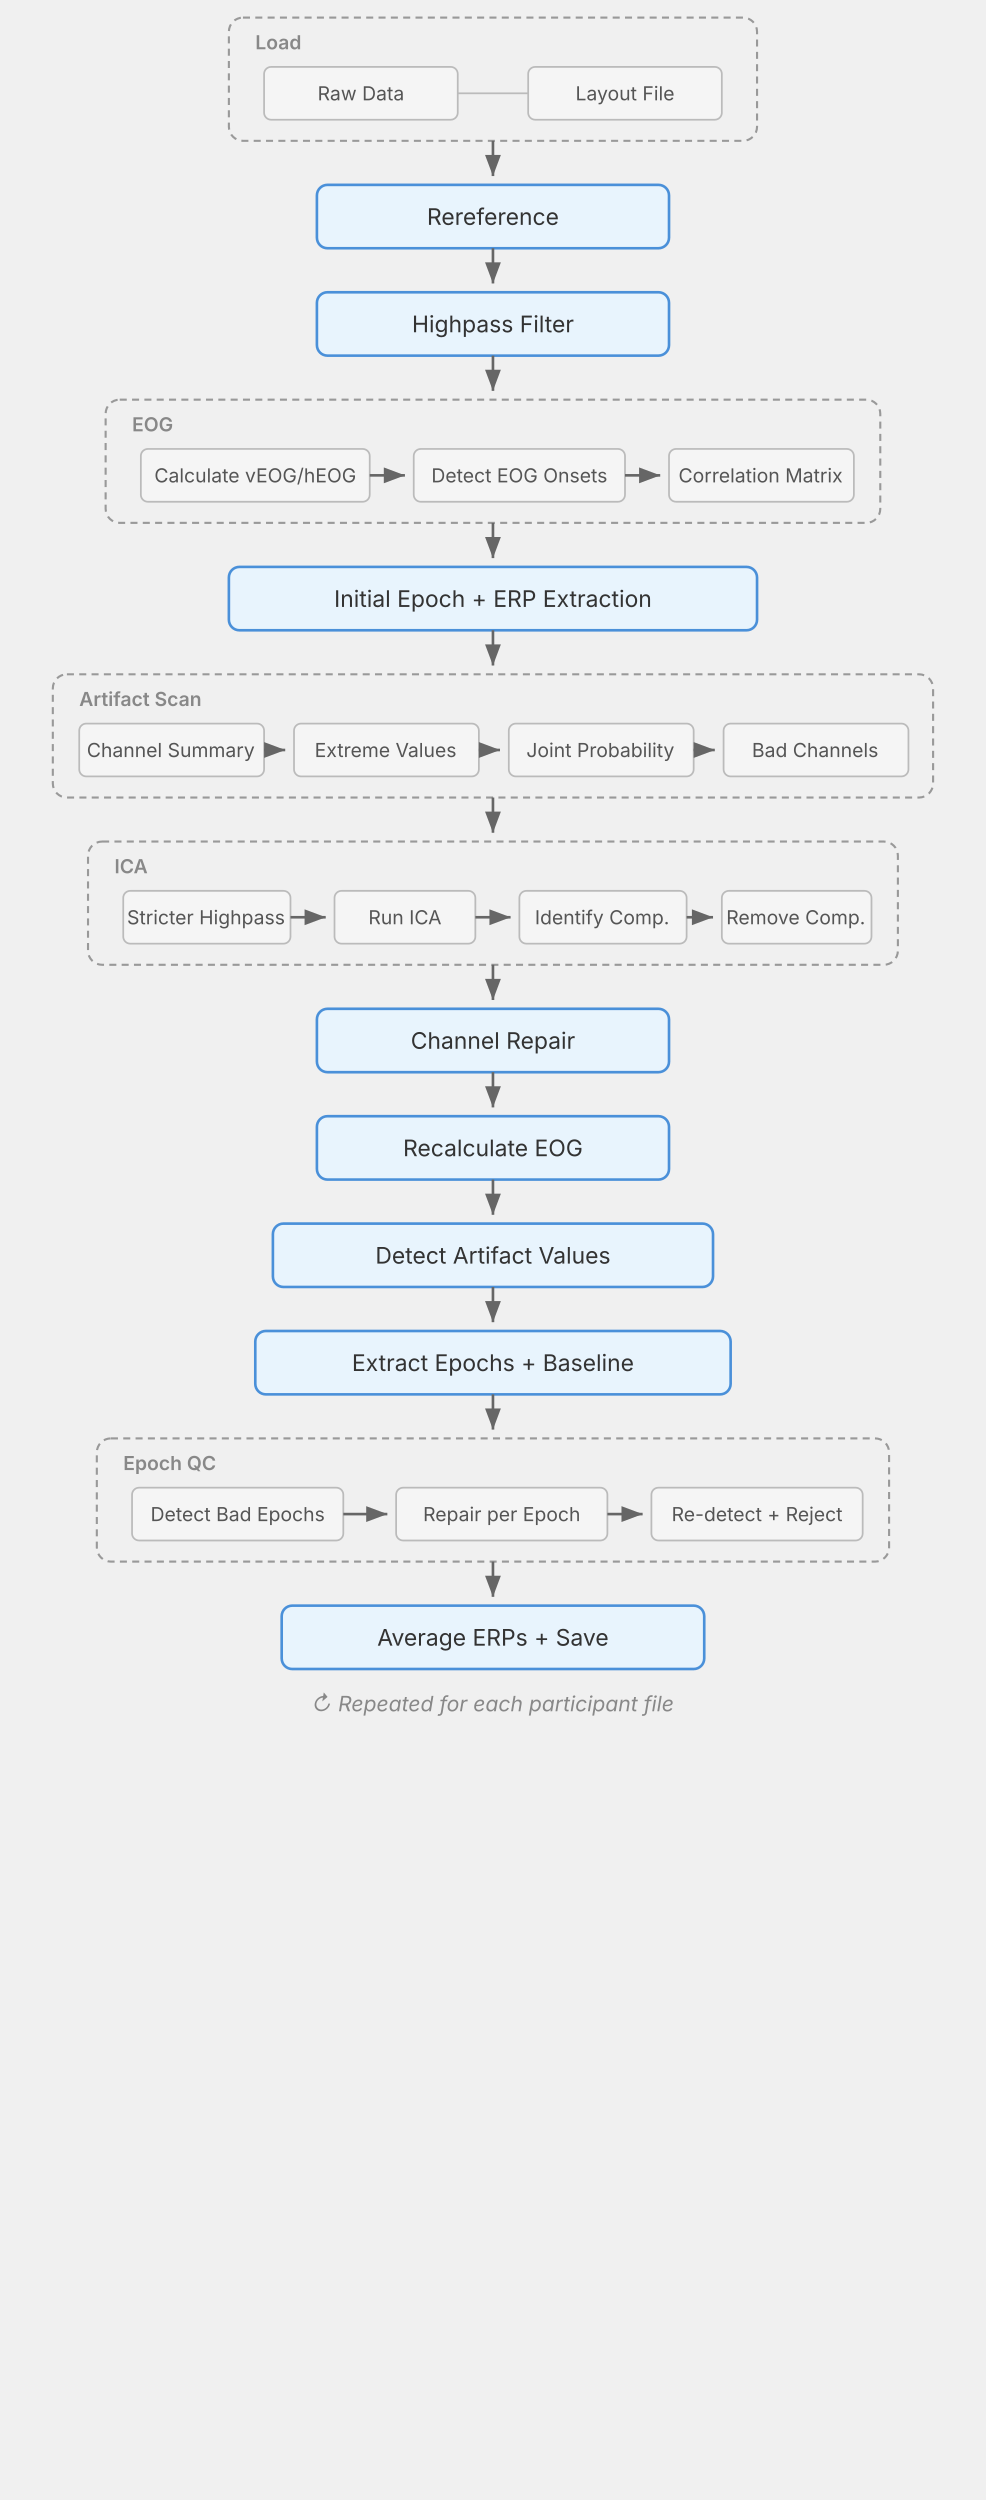
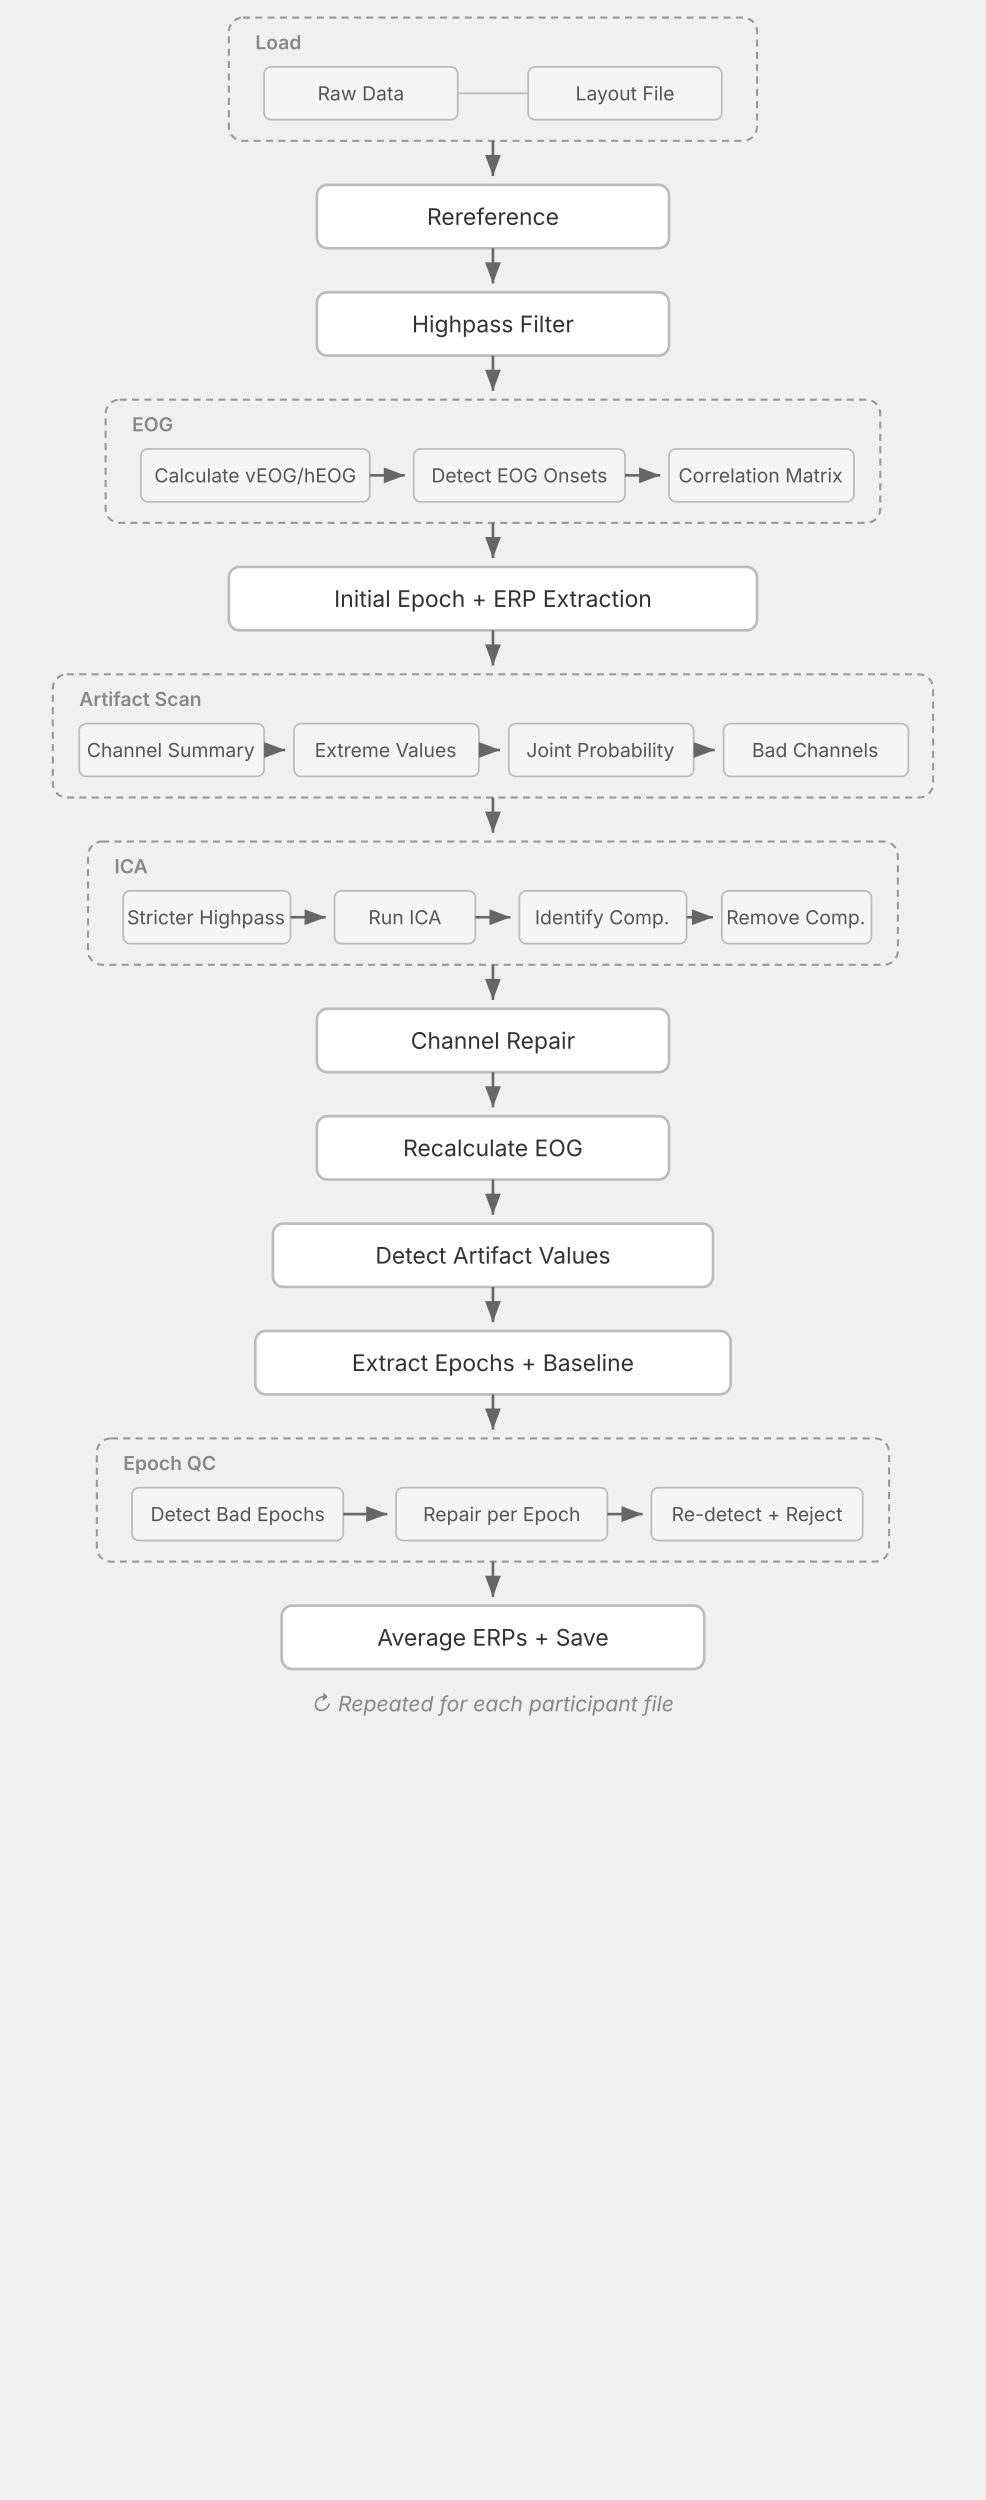
<svg xmlns="http://www.w3.org/2000/svg" viewBox="0 0 560 1420" style="max-width:560px; margin:0 auto; display:block; font-family: -apple-system, BlinkMacSystemFont, 'Segoe UI', sans-serif;">
  <defs>
    <marker id="arrow" markerWidth="8" markerHeight="6" refX="8" refY="3" orient="auto">
      <polygon points="0 0, 8 3, 0 6" fill="#666" />
    </marker>
  </defs>
  <style>
-     .box { fill:#e8f4fd; stroke:#4a90d9; stroke-width:1.5; rx:6; }
+     .box { fill:#ffffff; stroke:#bbb; stroke-width:1.5; rx:6; }
    .box-text { font-size:13px; fill:#333; text-anchor:middle; dominant-baseline:central; }
    .group { fill:none; stroke:#999; stroke-width:1.2; stroke-dasharray:4,3; rx:8; }
    .group-label { font-size:11px; fill:#888; font-weight:600; text-anchor:start; }
    .sub-box { fill:#f5f5f5; stroke:#bbb; stroke-width:1; rx:4; }
    .sub-text { font-size:11px; fill:#555; text-anchor:middle; dominant-baseline:central; }
    .arrow-line { stroke:#666; stroke-width:1.5; fill:none; marker-end:url(#arrow); }
    .note { font-size:12px; fill:#888; font-style:italic; text-anchor:middle; }
  </style>
  <rect x="130" y="10" width="300" height="70" class="group" />
  <text x="145" y="28" class="group-label">Load</text>
  <rect x="150" y="38" width="110" height="30" class="sub-box" />
  <text x="205" y="53" class="sub-text">Raw Data</text>
  <rect x="300" y="38" width="110" height="30" class="sub-box" />
  <text x="355" y="53" class="sub-text">Layout File</text>
  <line x1="260" y1="53" x2="300" y2="53" stroke="#bbb" stroke-width="1" />
  <line x1="280" y1="80" x2="280" y2="100" class="arrow-line" />
  <rect x="180" y="105" width="200" height="36" class="box" />
  <text x="280" y="123" class="box-text">Rereference</text>
  <line x1="280" y1="141" x2="280" y2="161" class="arrow-line" />
  <rect x="180" y="166" width="200" height="36" class="box" />
  <text x="280" y="184" class="box-text">Highpass Filter</text>
  <line x1="280" y1="202" x2="280" y2="222" class="arrow-line" />
  <rect x="60" y="227" width="440" height="70" class="group" />
  <text x="75" y="245" class="group-label">EOG</text>
  <rect x="80" y="255" width="130" height="30" class="sub-box" />
  <text x="145" y="270" class="sub-text">Calculate vEOG/hEOG</text>
  <line x1="210" y1="270" x2="230" y2="270" class="arrow-line" />
  <rect x="235" y="255" width="120" height="30" class="sub-box" />
  <text x="295" y="270" class="sub-text">Detect EOG Onsets</text>
  <line x1="355" y1="270" x2="375" y2="270" class="arrow-line" />
  <rect x="380" y="255" width="105" height="30" class="sub-box" />
  <text x="432" y="270" class="sub-text">Correlation Matrix</text>
  <line x1="280" y1="297" x2="280" y2="317" class="arrow-line" />
  <rect x="130" y="322" width="300" height="36" class="box" />
  <text x="280" y="340" class="box-text">Initial Epoch + ERP Extraction</text>
  <line x1="280" y1="358" x2="280" y2="378" class="arrow-line" />
  <rect x="30" y="383" width="500" height="70" class="group" />
  <text x="45" y="401" class="group-label">Artifact Scan</text>
  <rect x="45" y="411" width="105" height="30" class="sub-box" />
  <text x="97" y="426" class="sub-text">Channel Summary</text>
  <line x1="150" y1="426" x2="162" y2="426" class="arrow-line" />
  <rect x="167" y="411" width="105" height="30" class="sub-box" />
  <text x="219" y="426" class="sub-text">Extreme Values</text>
  <line x1="272" y1="426" x2="284" y2="426" class="arrow-line" />
  <rect x="289" y="411" width="105" height="30" class="sub-box" />
  <text x="341" y="426" class="sub-text">Joint Probability</text>
  <line x1="394" y1="426" x2="406" y2="426" class="arrow-line" />
  <rect x="411" y="411" width="105" height="30" class="sub-box" />
  <text x="463" y="426" class="sub-text">Bad Channels</text>
  <line x1="280" y1="453" x2="280" y2="473" class="arrow-line" />
  <rect x="50" y="478" width="460" height="70" class="group" />
  <text x="65" y="496" class="group-label">ICA</text>
  <rect x="70" y="506" width="95" height="30" class="sub-box" />
  <text x="117" y="521" class="sub-text">Stricter Highpass</text>
  <line x1="165" y1="521" x2="185" y2="521" class="arrow-line" />
  <rect x="190" y="506" width="80" height="30" class="sub-box" />
  <text x="230" y="521" class="sub-text">Run ICA</text>
  <line x1="270" y1="521" x2="290" y2="521" class="arrow-line" />
  <rect x="295" y="506" width="95" height="30" class="sub-box" />
  <text x="342" y="521" class="sub-text">Identify Comp.</text>
  <line x1="390" y1="521" x2="405" y2="521" class="arrow-line" />
  <rect x="410" y="506" width="85" height="30" class="sub-box" />
  <text x="452" y="521" class="sub-text">Remove Comp.</text>
  <line x1="280" y1="548" x2="280" y2="568" class="arrow-line" />
  <rect x="180" y="573" width="200" height="36" class="box" />
  <text x="280" y="591" class="box-text">Channel Repair</text>
  <line x1="280" y1="609" x2="280" y2="629" class="arrow-line" />
  <rect x="180" y="634" width="200" height="36" class="box" />
  <text x="280" y="652" class="box-text">Recalculate EOG</text>
  <line x1="280" y1="670" x2="280" y2="690" class="arrow-line" />
  <rect x="155" y="695" width="250" height="36" class="box" />
  <text x="280" y="713" class="box-text">Detect Artifact Values</text>
  <line x1="280" y1="731" x2="280" y2="751" class="arrow-line" />
  <rect x="145" y="756" width="270" height="36" class="box" />
  <text x="280" y="774" class="box-text">Extract Epochs + Baseline</text>
  <line x1="280" y1="792" x2="280" y2="812" class="arrow-line" />
  <rect x="55" y="817" width="450" height="70" class="group" />
  <text x="70" y="835" class="group-label">Epoch QC</text>
  <rect x="75" y="845" width="120" height="30" class="sub-box" />
  <text x="135" y="860" class="sub-text">Detect Bad Epochs</text>
  <line x1="195" y1="860" x2="220" y2="860" class="arrow-line" />
  <rect x="225" y="845" width="120" height="30" class="sub-box" />
  <text x="285" y="860" class="sub-text">Repair per Epoch</text>
  <line x1="345" y1="860" x2="365" y2="860" class="arrow-line" />
  <rect x="370" y="845" width="120" height="30" class="sub-box" />
  <text x="430" y="860" class="sub-text">Re-detect + Reject</text>
  <line x1="280" y1="887" x2="280" y2="907" class="arrow-line" />
  <rect x="160" y="912" width="240" height="36" class="box" />
  <text x="280" y="930" class="box-text">Average ERPs + Save</text>
  <text x="280" y="972" class="note">↻ Repeated for each participant file</text>
</svg>
